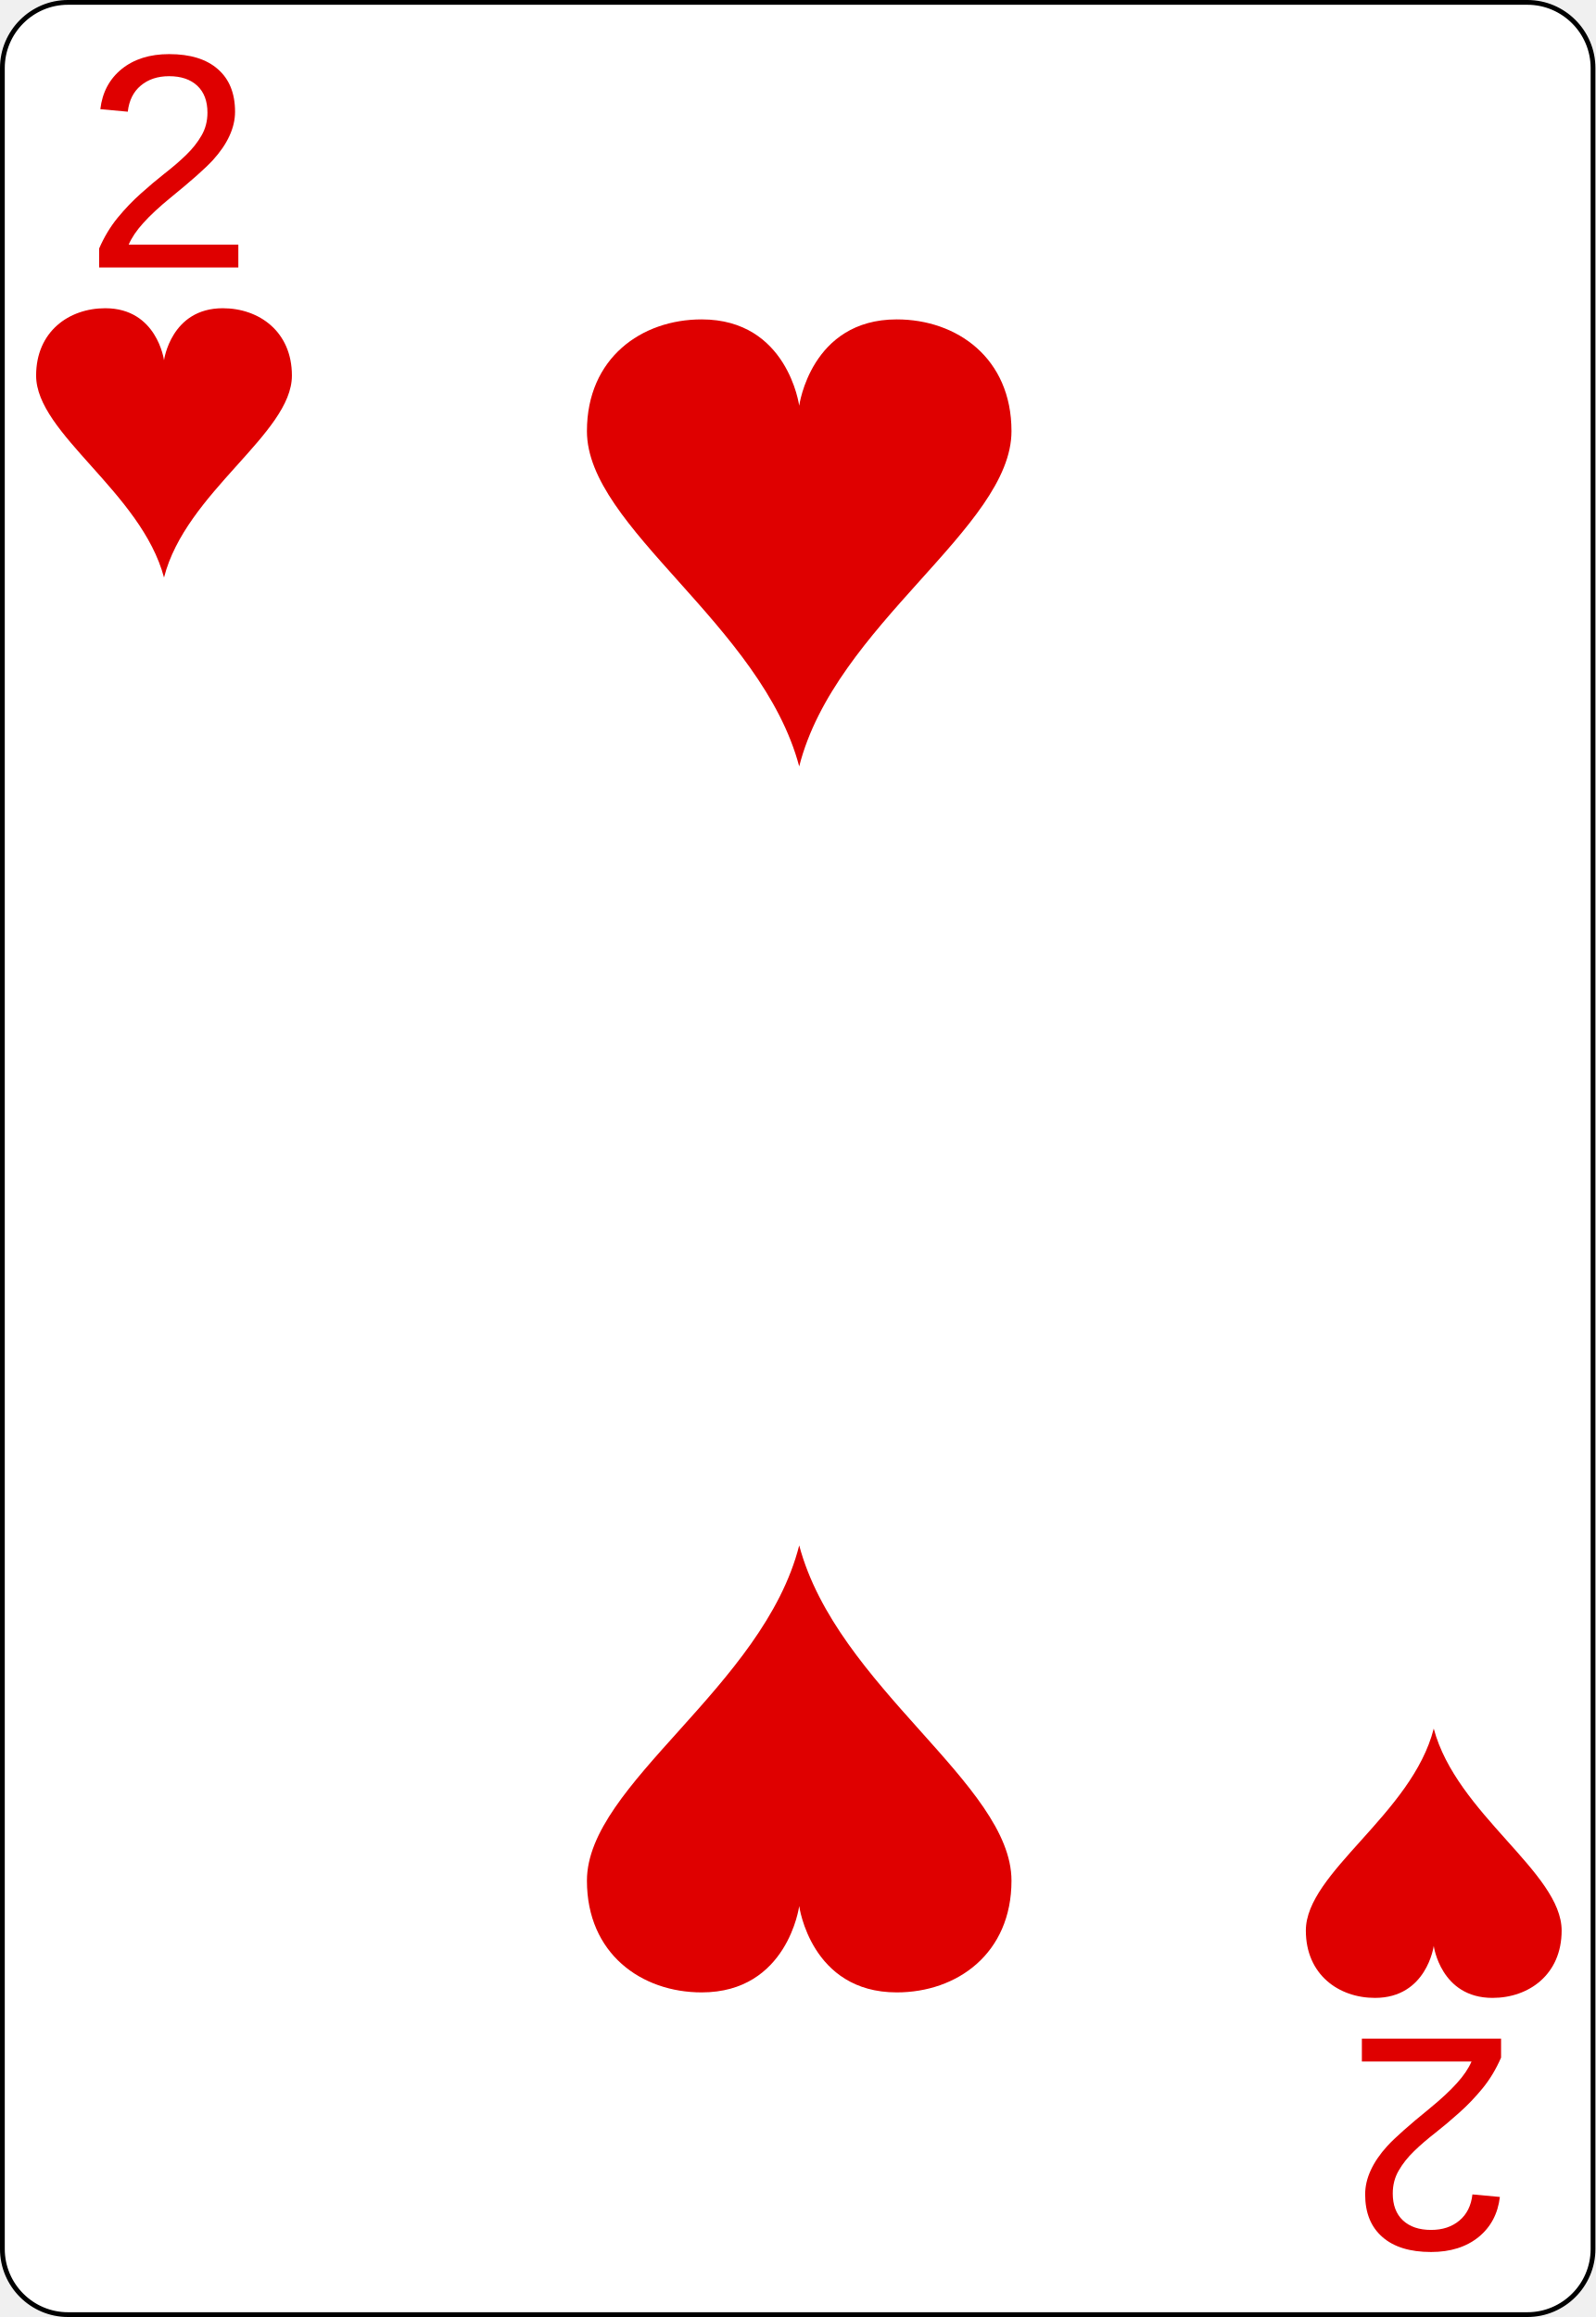
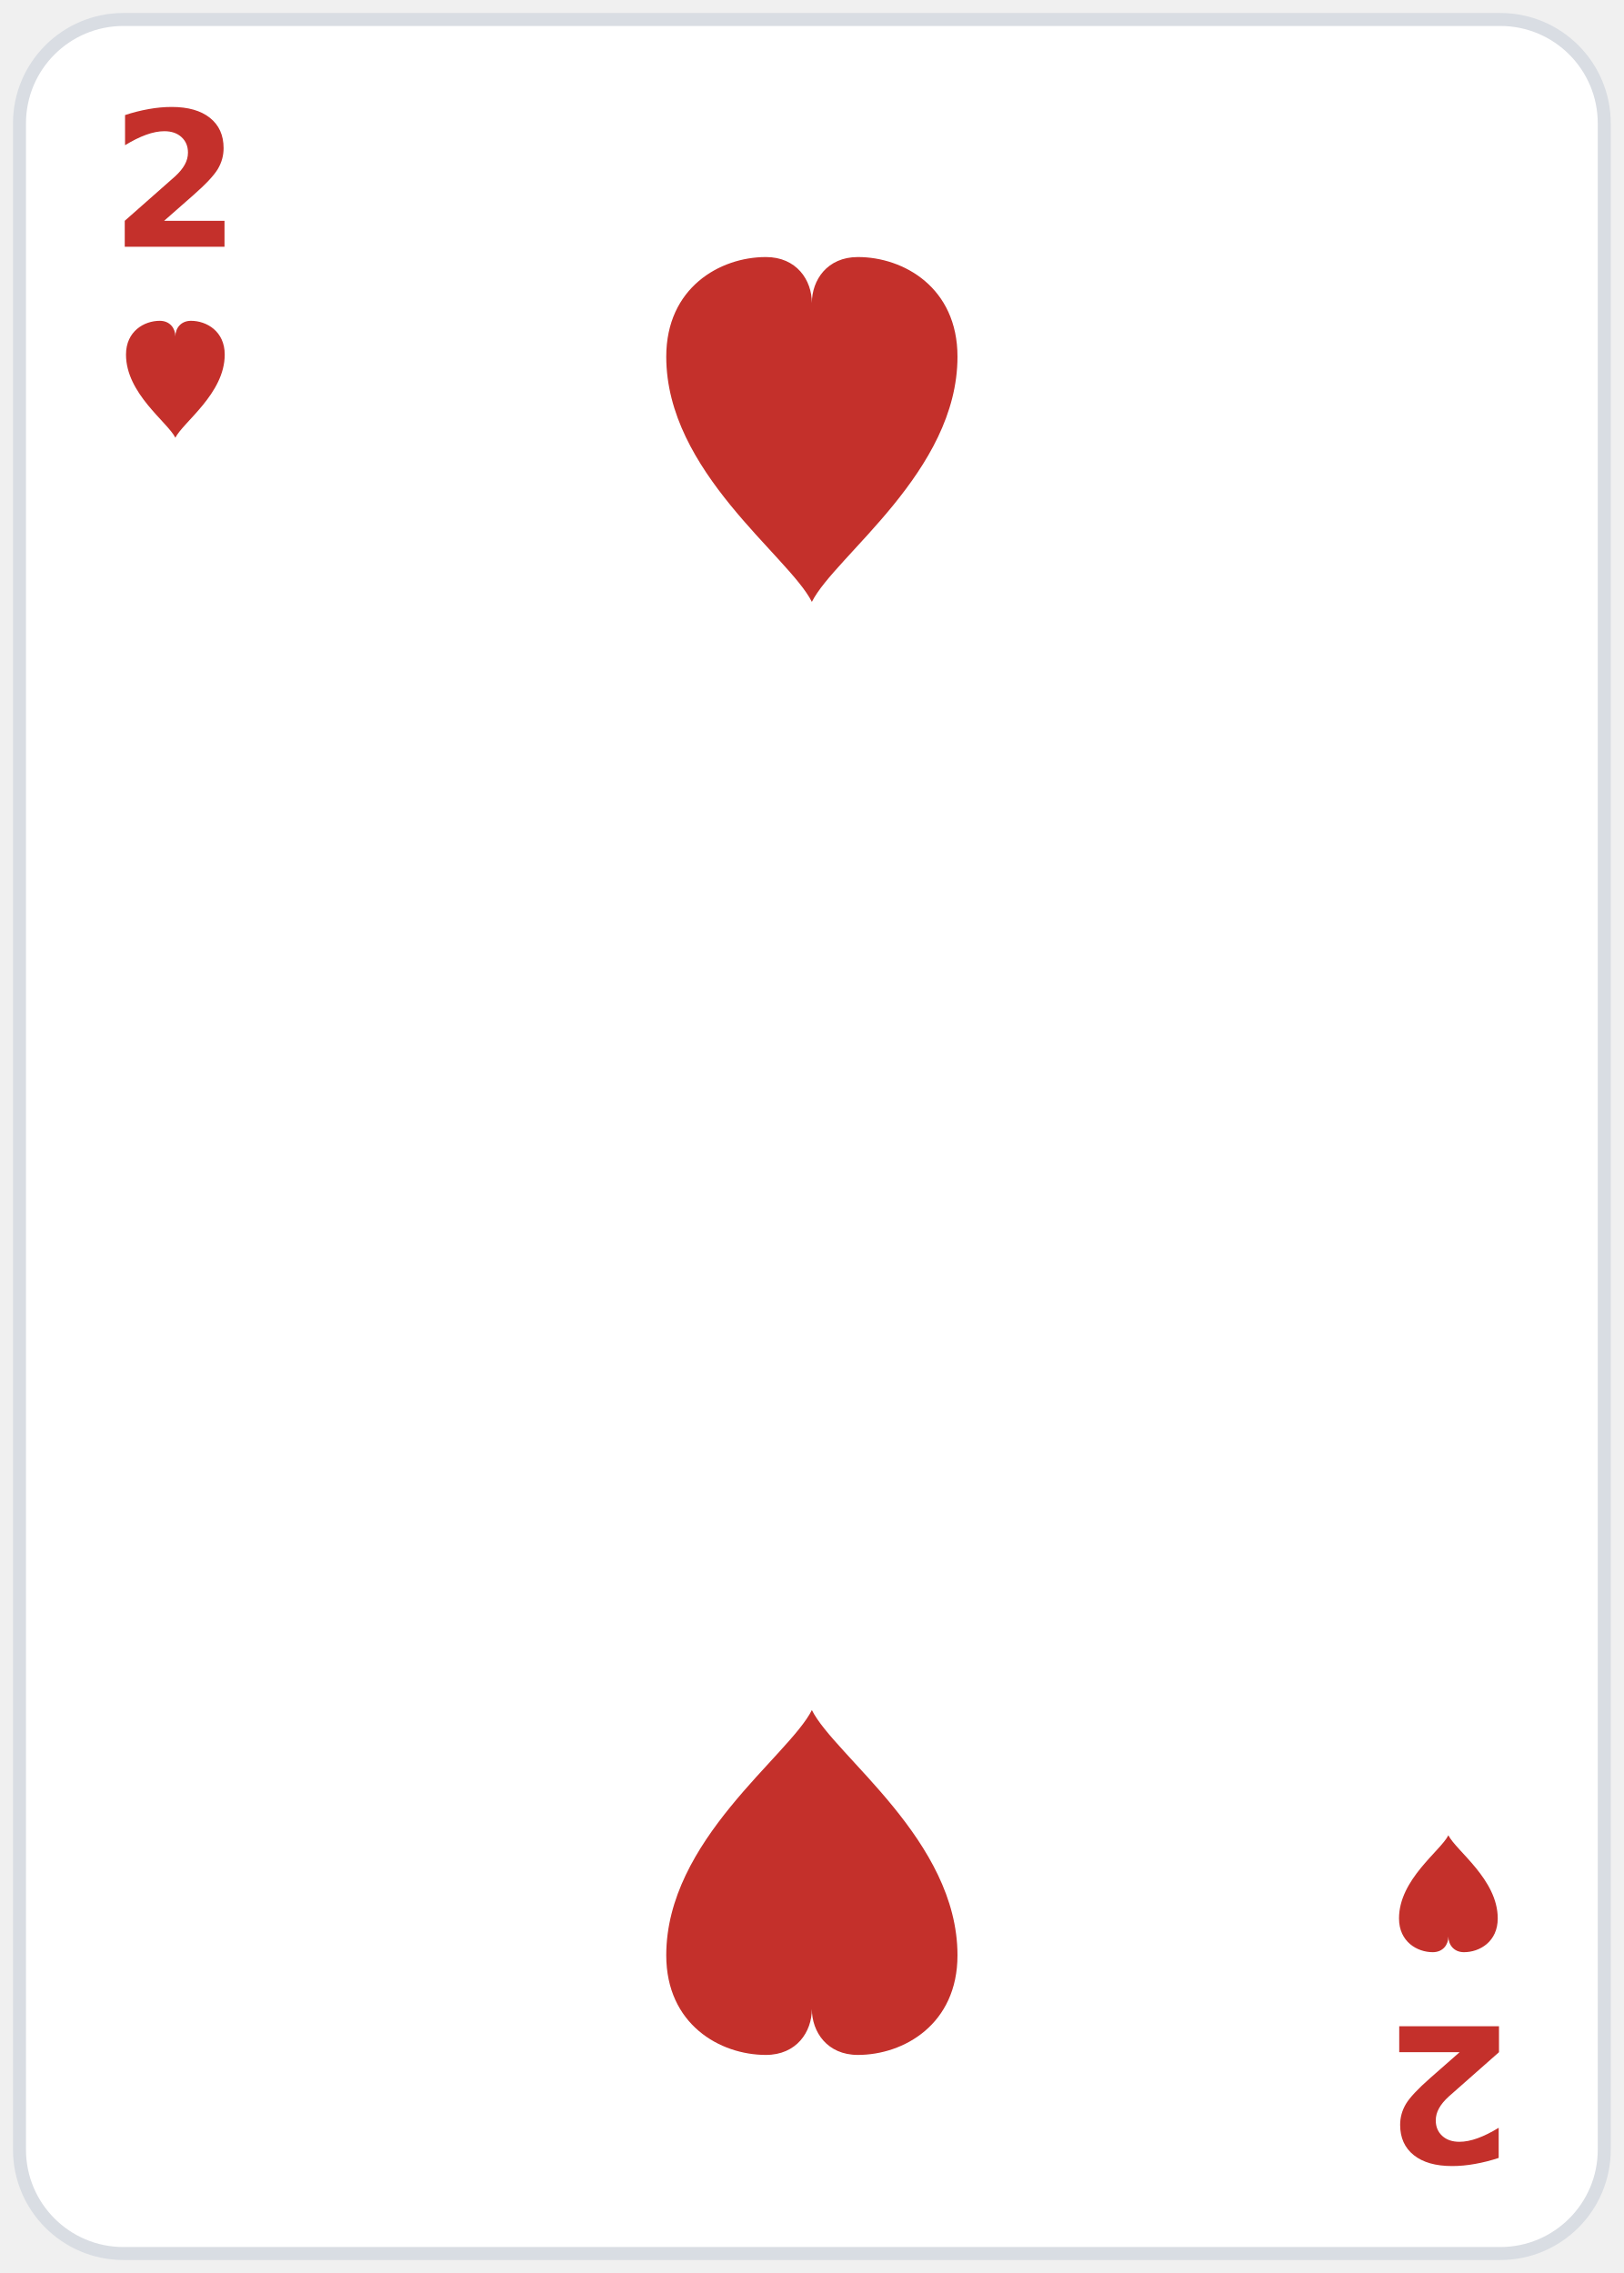
- <svg xmlns="http://www.w3.org/2000/svg" xmlns:xlink="http://www.w3.org/1999/xlink" width="167.087pt" height="242.667pt" viewBox="0 0 167.087 242.667" xml:space="preserve" id="svg2" version="1.1">
-   <defs id="defs41">
-     <radialGradient xlink:href="#linearGradient3773" id="radialGradient3781" cx="-0.158" cy="-8.835" fx="-0.158" fy="-8.835" r="8" gradientTransform="matrix(-1.584269,-0.02349808,0.03071979,-2.477574,-0.2485638,-26.71351)" gradientUnits="userSpaceOnUse" />
-     <linearGradient id="linearGradient3773">
-       <stop style="stop-color:#000000;stop-opacity:1;" offset="0" id="stop3775" />
-       <stop style="stop-color:#000000;stop-opacity:0.649;" offset="1" id="stop3777" />
-     </linearGradient>
-     <radialGradient xlink:href="#linearGradient3773" id="radialGradient3957" cx="-0.158" cy="-8.835" fx="-0.158" fy="-8.835" r="8" gradientTransform="matrix(-1.584269,-0.02349808,0.03071979,-2.477574,-0.2485638,-26.71351)" gradientUnits="userSpaceOnUse" />
-     <linearGradient id="linearGradient3959">
-       <stop style="stop-color:#000000;stop-opacity:1;" offset="0" id="stop3961" />
-       <stop style="stop-color:#000000;stop-opacity:0.649;" offset="1" id="stop3963" />
-     </linearGradient>
-     <radialGradient r="81.903" fy="509.476" fx="168.025" cy="509.476" cx="168.025" gradientTransform="matrix(1.25656,-0.7774064,0.3366382,0.5361257,-221.2021,359.2426)" gradientUnits="userSpaceOnUse" id="radialGradient3975" xlink:href="#linearGradient3784-4" />
-     <linearGradient id="linearGradient3784-4">
-       <stop style="stop-color:#ffffff;stop-opacity:0.435;" offset="0" id="stop3786-8" />
-       <stop style="stop-color:#000000;stop-opacity:0;" offset="1" id="stop3788-6" />
-     </linearGradient>
-     <radialGradient xlink:href="#linearGradient3784-4-5" id="radialGradient3929" gradientUnits="userSpaceOnUse" gradientTransform="matrix(1.25656,-0.7774064,0.3366382,0.5361257,-221.2021,359.2426)" cx="168.025" cy="509.476" fx="168.025" fy="509.476" r="81.903" />
-     <linearGradient id="linearGradient3784-4-5">
-       <stop style="stop-color:#ffffff;stop-opacity:0.489;" offset="0" id="stop3786-8-0" />
-       <stop style="stop-color:#000000;stop-opacity:0;" offset="1" id="stop3788-6-3" />
-     </linearGradient>
-     <radialGradient xlink:href="#linearGradient3784-4-1" id="radialGradient3927" gradientUnits="userSpaceOnUse" gradientTransform="matrix(1.25656,-0.7774064,0.3366382,0.5361257,-221.2021,359.2426)" cx="168.025" cy="509.476" fx="168.025" fy="509.476" r="81.903" />
-     <linearGradient id="linearGradient3784-4-1">
-       <stop style="stop-color:#ffffff;stop-opacity:0.237;" offset="0" id="stop3786-8-03" />
-       <stop style="stop-color:#000000;stop-opacity:0;" offset="1" id="stop3788-6-6" />
-     </linearGradient>
-     <radialGradient xlink:href="#linearGradient3768" id="radialGradient3776" cx="-0.206" cy="-4.579" fx="-0.206" fy="-4.579" r="8" gradientTransform="matrix(-1,0,0,-1.720176,-0.4120407,-13.02719)" gradientUnits="userSpaceOnUse" />
-     <linearGradient id="linearGradient3768">
-       <stop style="stop-color:#df0000;stop-opacity:1;" offset="0" id="stop3770" />
-       <stop style="stop-color:#df0000;stop-opacity:0.672;" offset="1" id="stop3772" />
-     </linearGradient>
-     <radialGradient r="81.903" fy="511.223" fx="171.487" cy="511.223" cx="171.487" gradientTransform="matrix(1.152989,-0.6739155,0.3948202,0.6754904,-233.6326,270.4008)" gradientUnits="userSpaceOnUse" id="radialGradient4013" xlink:href="#linearGradient3784-4-6" />
-     <linearGradient id="linearGradient3784-4-6">
-       <stop style="stop-color:#ffffff;stop-opacity:0.313;" offset="0" id="stop3786-8-8" />
-       <stop style="stop-color:#000000;stop-opacity:0;" offset="1" id="stop3788-6-8" />
-     </linearGradient>
-     <radialGradient r="81.903" fy="492.632" fx="159.354" cy="492.632" cx="159.354" gradientTransform="matrix(1.089478,-0.715138,0.4464527,0.6562658,-244.9333,290.9185)" gradientUnits="userSpaceOnUse" id="radialGradient4013-8" xlink:href="#linearGradient3784-4-2" />
-     <linearGradient id="linearGradient3784-4-2">
-       <stop style="stop-color:#ffffff;stop-opacity:0.29;" offset="0" id="stop3786-8-1" />
-       <stop style="stop-color:#000000;stop-opacity:0;" offset="1" id="stop3788-6-5" />
-     </linearGradient>
-     <radialGradient r="81.903" fy="492.632" fx="159.354" cy="492.632" cx="159.354" gradientTransform="matrix(1.089478,-0.715138,0.4464527,0.6562658,-244.9333,290.9185)" gradientUnits="userSpaceOnUse" id="radialGradient3073" xlink:href="#linearGradient3784-4-2" />
-   </defs>
-   <g id="Layer_x0020_1" style="fill-rule:nonzero;clip-rule:nonzero;stroke:#000000;stroke-miterlimit:4;">
-     <path style="fill:#FFFFFF;stroke-width:0.5;" d="M166.837,235.548c0,3.777-3.087,6.869-6.871,6.869H7.111c-3.775,0-6.861-3.092-6.861-6.869V7.12C0.25,3.343,3.336,0.25,7.111,0.25h152.855    c3.784,0,6.871,3.093,6.871,6.87v228.428z" id="path5" />
-     <g style="stroke:none;" id="g7">
-       <g id="g9">
- 				
- 			</g>
-     </g>
-     <g id="g15">
- 			
- 		</g>
-     <g id="g19">
- 			
- 		</g>
-     <g style="stroke:none;" id="g23">
-       <g id="g25">
- 				
- 			</g>
-     </g>
-     <g style="stroke:none;" id="g31">
-       <g id="g33">
- 				
- 			</g>
+ <svg xmlns="http://www.w3.org/2000/svg" width="250" height="350" viewBox="0 0 250 350">
+   <rect x="3" y="3" width="244" height="344" rx="16" fill="#ffffff" stroke="#d9dde3" stroke-width="2" />
+   <g transform="translate(125.0 62.0) scale(1.180)">
+     <g fill="#c4302b">
+       <path d="M0,26 C-3,20 -19,9 -19,-6 C-19,-15 -12,-19 -6,-19 C-2,-19 0,-16 0,-13 C0,-16 2,-19 6,-19 C12,-19 19,-15 19,-6 C19,9 3,20 0,26 Z" />
    </g>
  </g>
-   <text xml:space="preserve" style="font-size:32px;font-style:normal;font-weight:normal;line-height:125%;letter-spacing:0px;word-spacing:0px;fill:#df0000;fill-opacity:1;stroke:none;font-family:Bitstream Vera Sans" x="8.775" y="28.013" id="text3788">
-     <tspan id="tspan3790" x="8.775" y="28.013" style="font-style:normal;font-variant:normal;font-weight:normal;font-stretch:normal;fill:#df0000;fill-opacity:1;font-family:Arial;-inkscape-font-specification:Arial">2</tspan>
-   </text>
-   <g transform="matrix(1.674307,0,0,1.566992,17.17751,46.38532)" id="layer1-9-6" style="fill:#df0000;fill-opacity:1">
-     <path style="fill:#df0000;fill-opacity:1" id="hl-8" d="M 3.676,-9 C 0.433,-9 0,-5.523 0,-5.523 0,-5.523 -0.433,-9 -3.676,-9 -5.946,-9 -8,-7.441 -8,-4.5 -8,-0.614 -1.421,3.294 0,9 1.352,3.299 8,-0.614 8,-4.5 8,-7.441 5.946,-9 3.676,-9 z" />
+   <g transform="translate(125.0 294.0) scale(1.180) rotate(180)">
+     <g fill="#c4302b">
+       <path d="M0,26 C-3,20 -19,9 -19,-6 C-19,-15 -12,-19 -6,-19 C-2,-19 0,-16 0,-13 C0,-16 2,-19 6,-19 C12,-19 19,-15 19,-6 C19,9 3,20 0,26 Z" />
+     </g>
  </g>
-   <text xml:space="preserve" style="font-size:32px;font-style:normal;font-weight:normal;line-height:125%;letter-spacing:0px;word-spacing:0px;fill:#df0000;fill-opacity:1;stroke:none;font-family:Bitstream Vera Sans" x="-158.818" y="-213.515" id="text3788-4" transform="scale(-1,-1)">
-     <tspan id="tspan3790-3" x="-158.818" y="-213.515" style="font-style:normal;font-variant:normal;font-weight:normal;font-stretch:normal;fill:#df0000;fill-opacity:1;font-family:Arial;-inkscape-font-specification:Arial">2</tspan>
-   </text>
-   <g transform="matrix(-1.674307,0,0,-1.566992,150.156,195.1431)" id="layer1-9-6-5" style="fill:#df0000;fill-opacity:1">
-     <path style="fill:#df0000;fill-opacity:1" id="hl-8-1" d="M 3.676,-9 C 0.433,-9 0,-5.523 0,-5.523 0,-5.523 -0.433,-9 -3.676,-9 -5.946,-9 -8,-7.441 -8,-4.5 -8,-0.614 -1.421,3.294 0,9 1.352,3.299 8,-0.614 8,-4.5 8,-7.441 5.946,-9 3.676,-9 z" />
+   <g transform="translate(27 38)">
+     <text x="0" y="0" font-family="'DejaVu Sans','Helvetica',sans-serif" font-weight="bold" font-size="29" fill="#c4302b" text-anchor="middle">2</text>
+     <g transform="translate(0 19) scale(0.4)">
+       <g fill="#c4302b">
+         <path d="M0,26 C-3,20 -19,9 -19,-6 C-19,-15 -12,-19 -6,-19 C-2,-19 0,-16 0,-13 C0,-16 2,-19 6,-19 C12,-19 19,-15 19,-6 C19,9 3,20 0,26 Z" />
+       </g>
+     </g>
  </g>
-   <g transform="matrix(2.779008,0,0,2.600887,83.70107,56.85977)" id="layer1-9-6-8" style="fill:#df0000;fill-opacity:1">
-     <path style="fill:#df0000;fill-opacity:1" id="hl-8-8" d="M 3.676,-9 C 0.433,-9 0,-5.523 0,-5.523 0,-5.523 -0.433,-9 -3.676,-9 -5.946,-9 -8,-7.441 -8,-4.5 -8,-0.614 -1.421,3.294 0,9 1.352,3.299 8,-0.614 8,-4.5 8,-7.441 5.946,-9 3.676,-9 z" />
-   </g>
-   <g transform="matrix(-2.779008,0,0,-2.600887,83.70107,185.2622)" id="layer1-9-6-8-9" style="fill:#df0000;fill-opacity:1">
-     <path style="fill:#df0000;fill-opacity:1" id="hl-8-8-5" d="M 3.676,-9 C 0.433,-9 0,-5.523 0,-5.523 0,-5.523 -0.433,-9 -3.676,-9 -5.946,-9 -8,-7.441 -8,-4.5 -8,-0.614 -1.421,3.294 0,9 1.352,3.299 8,-0.614 8,-4.5 8,-7.441 5.946,-9 3.676,-9 z" />
+   <g transform="translate(223 312) rotate(180)">
+     <text x="0" y="0" font-family="'DejaVu Sans','Helvetica',sans-serif" font-weight="bold" font-size="29" fill="#c4302b" text-anchor="middle">2</text>
+     <g transform="translate(0 19) scale(0.4)">
+       <g fill="#c4302b">
+         <path d="M0,26 C-3,20 -19,9 -19,-6 C-19,-15 -12,-19 -6,-19 C-2,-19 0,-16 0,-13 C0,-16 2,-19 6,-19 C12,-19 19,-15 19,-6 C19,9 3,20 0,26 Z" />
+       </g>
+     </g>
  </g>
</svg>
